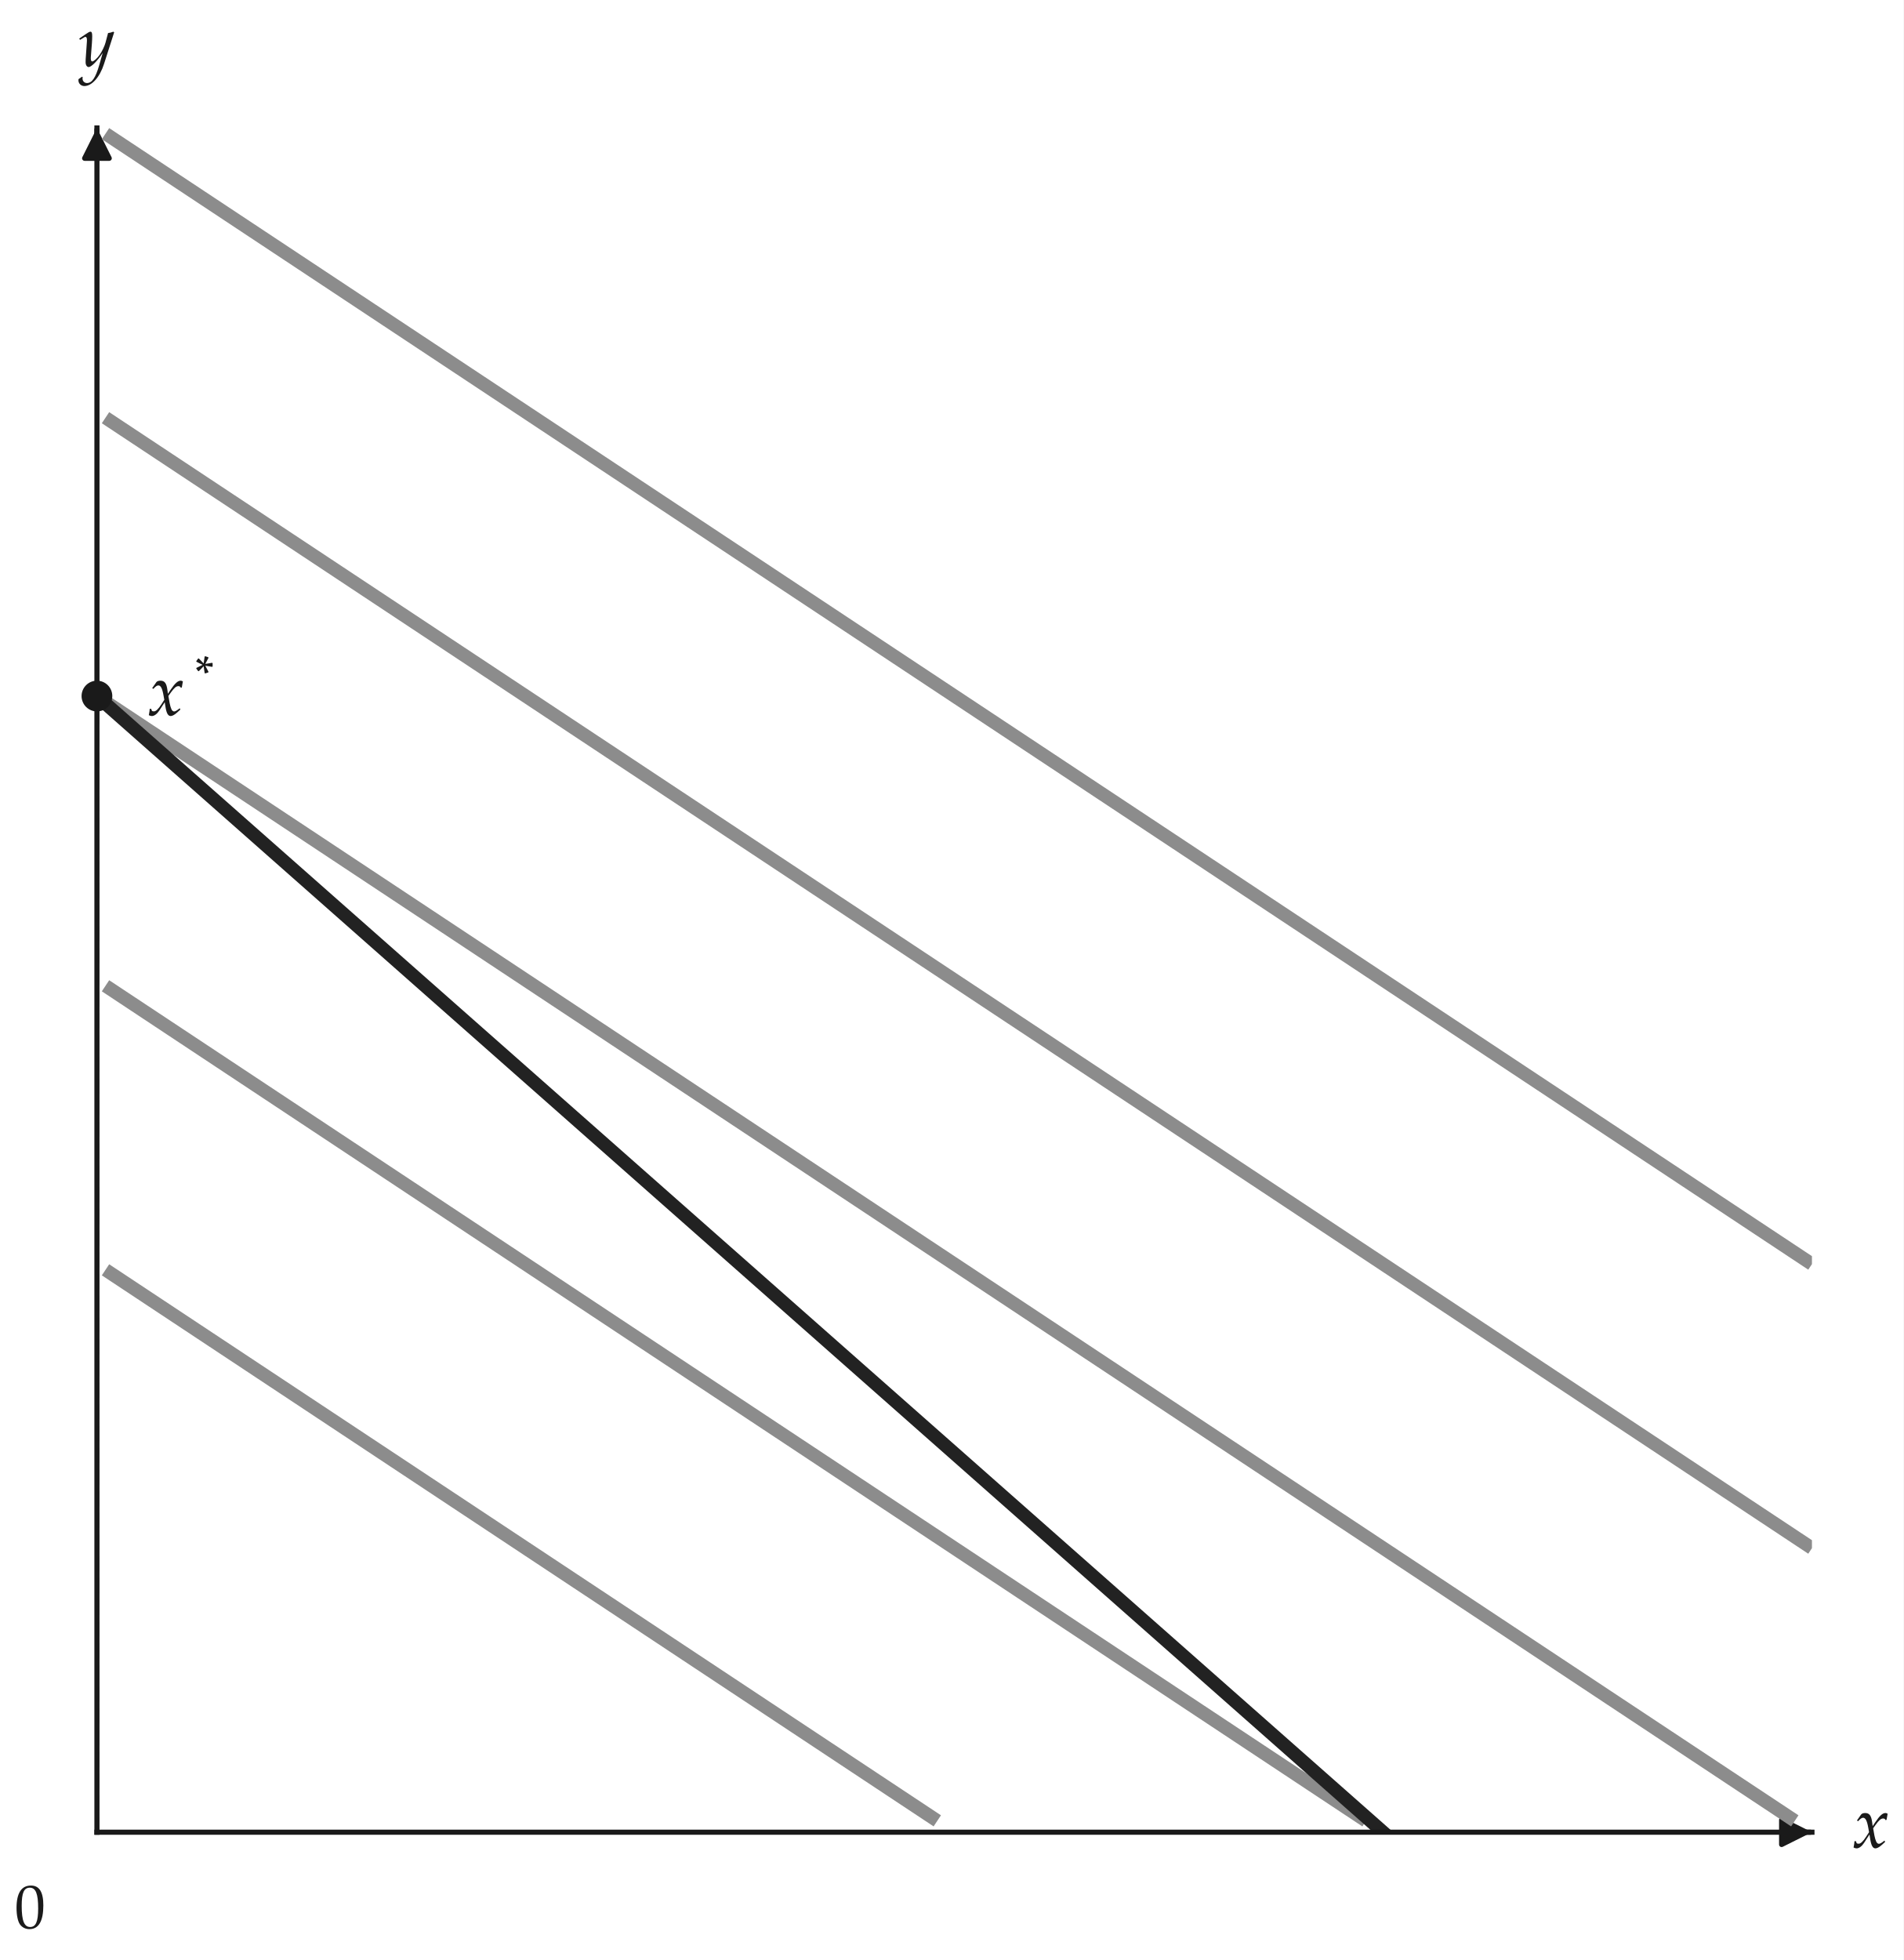
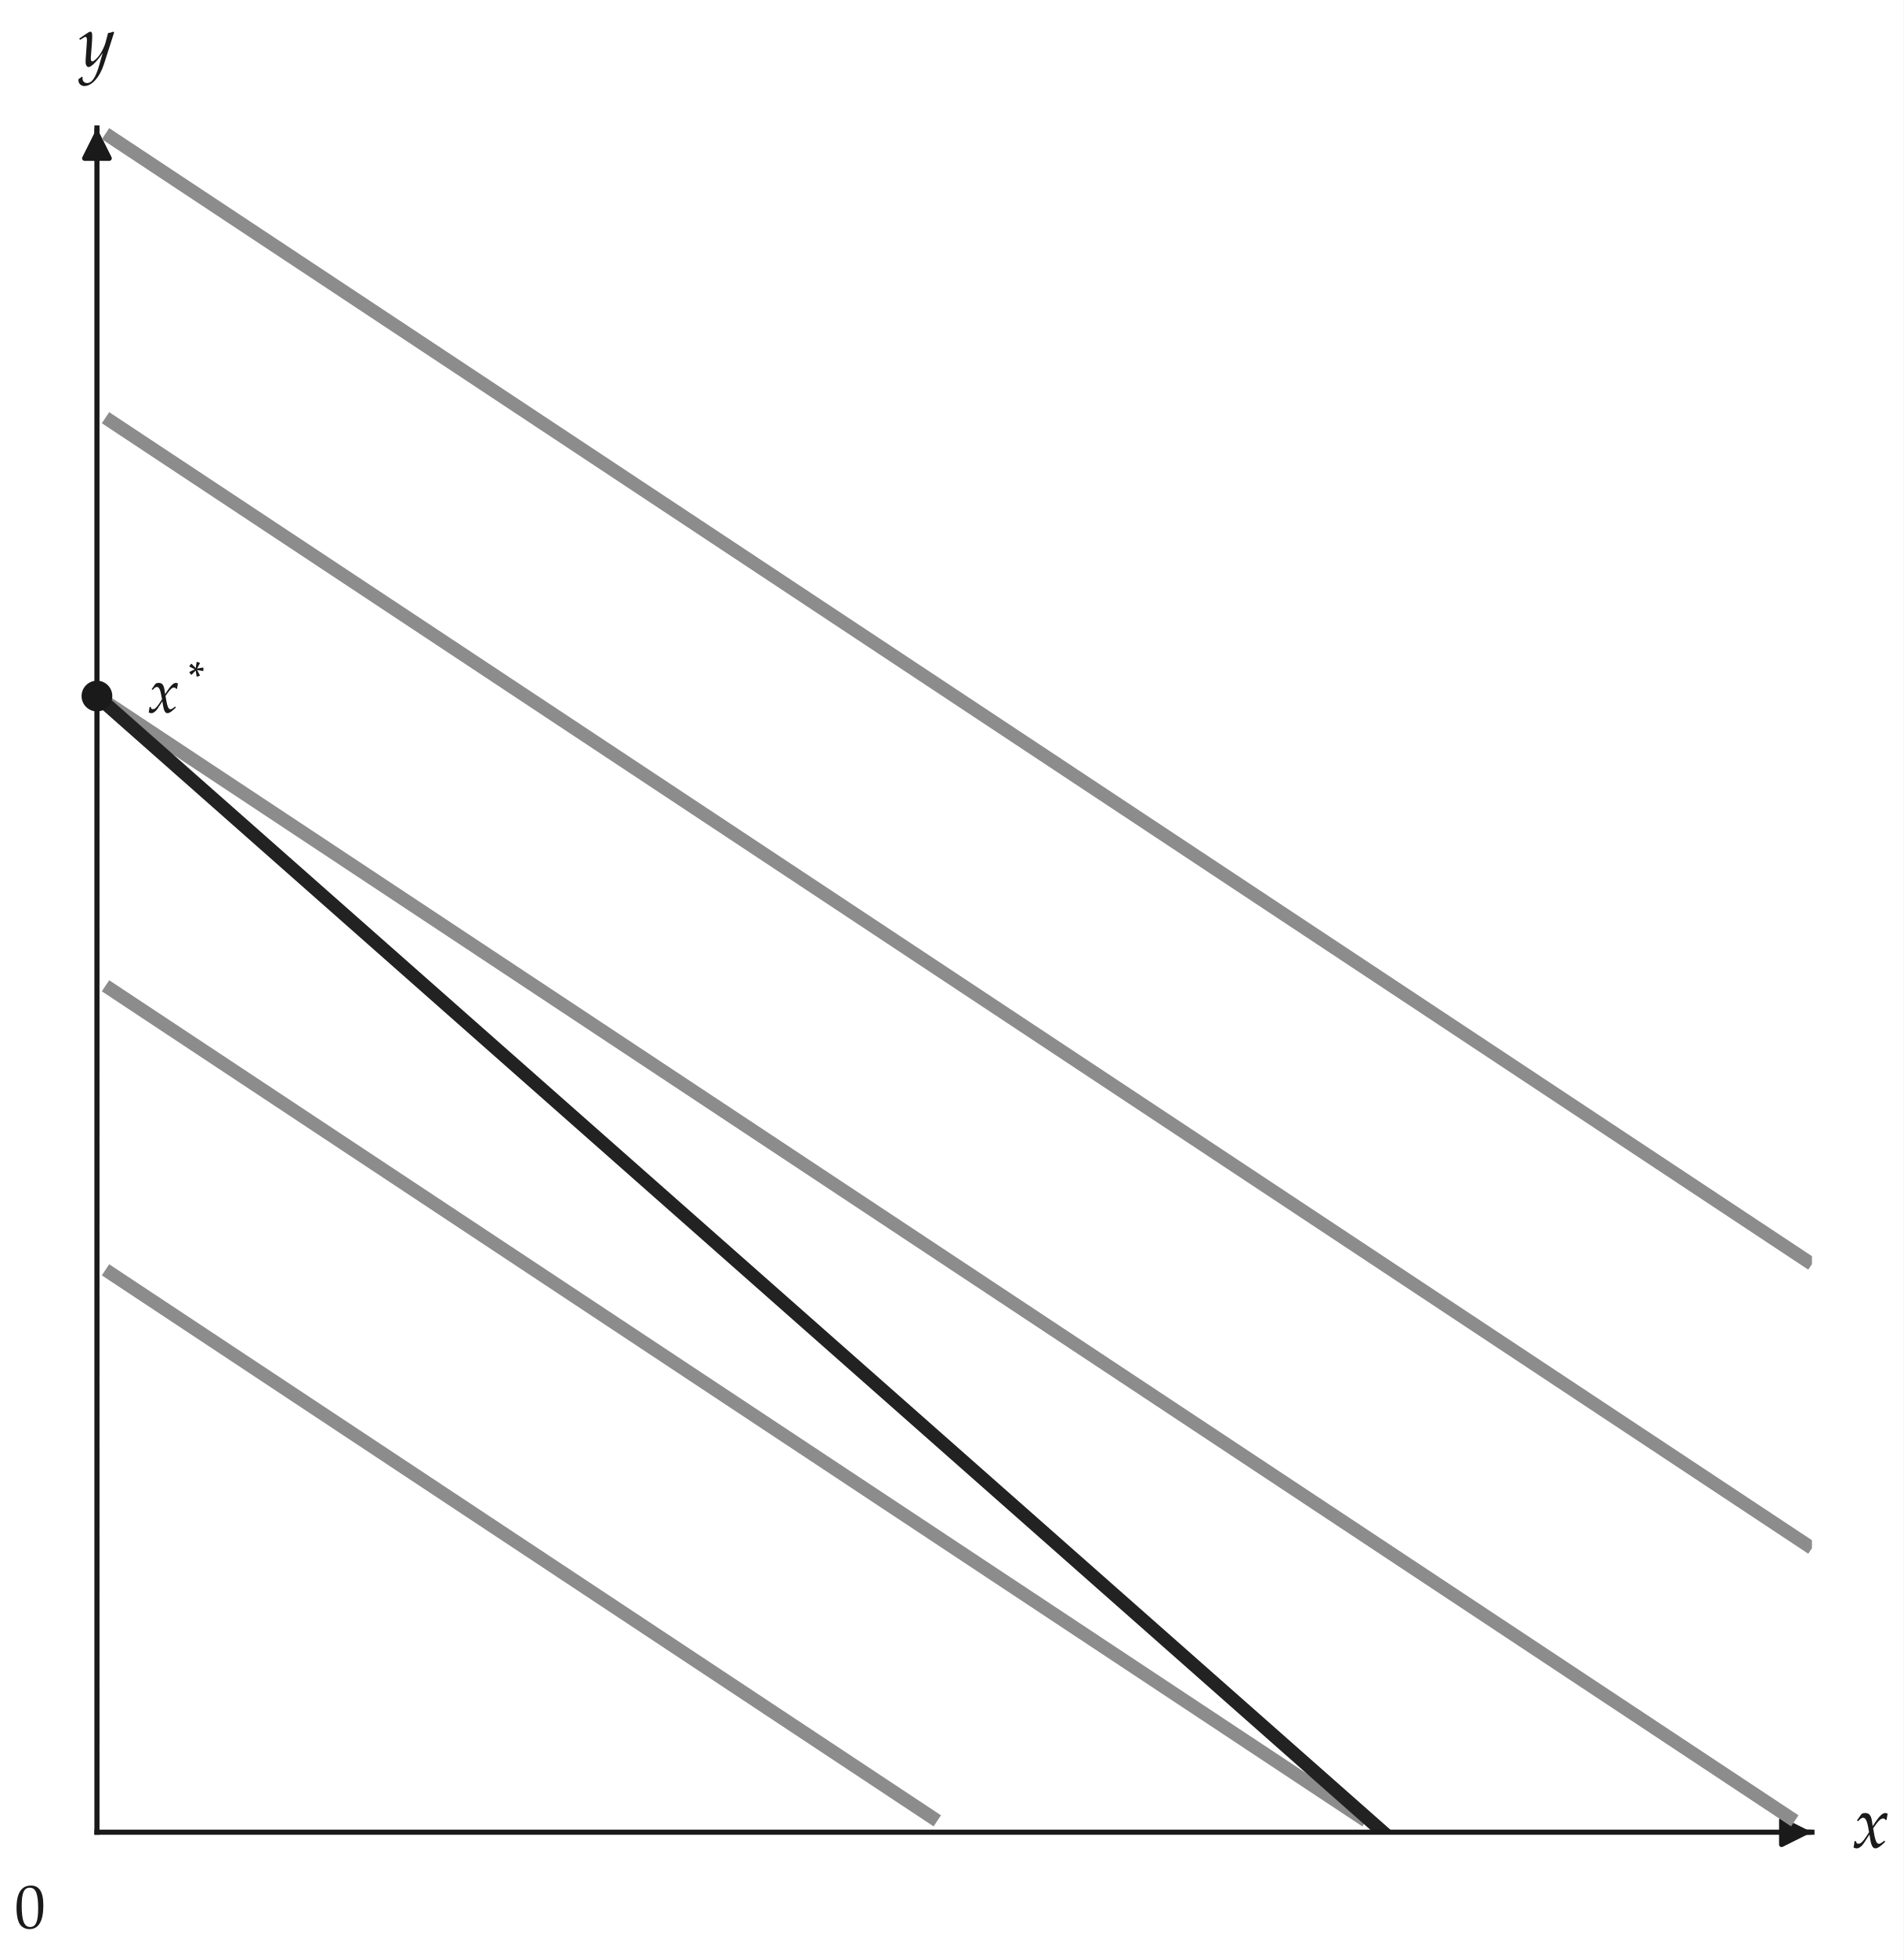
<svg xmlns="http://www.w3.org/2000/svg" xmlns:xlink="http://www.w3.org/1999/xlink" width="371.604pt" height="382.561pt" viewBox="0 0 371.604 382.561" version="1.1">
  <defs>
    <style type="text/css">*{stroke-linejoin: round; stroke-linecap: butt}</style>
  </defs>
  <g id="figure_1">
    <g id="patch_1">
-       <path d="M 0 382.561  L 371.604 382.561  L 371.604 0  L 0 0  z " style="fill: #ffffff" />
+       <path d="M 0 382.561 L 371.604 382.561 L 371.604 0 L 0 0 z " style="fill: #ffffff" />
    </g>
    <g id="axes_1">
      <g id="patch_2">
-         <path d="M 18.924 357.618  L 353.724 357.618  L 353.724 24.978  L 18.924 24.978  z " style="fill: #ffffff" />
+         <path d="M 18.924 357.618 L 353.724 357.618 L 353.724 24.978 L 18.924 24.978 z " style="fill: #ffffff" />
      </g>
      <g id="patch_3">
-         <path d="M 353.389 357.618  Q 353.557 357.618 352.606 357.618  " style="fill: none; stroke: #1a1a1a; stroke-linecap: round" />
-         <path d="M 347.806 355.218  L 352.606 357.618  L 347.806 360.018  z " style="fill: #1a1a1a; stroke: #1a1a1a; stroke-linecap: round" />
+         <path d="M 353.389 357.618 Q 353.557 357.618 352.606 357.618 " style="fill: none; stroke: #1a1a1a; stroke-linecap: round" />
+         <path d="M 347.806 355.218 L 352.606 357.618 L 347.806 360.018 z " style="fill: #1a1a1a; stroke: #1a1a1a; stroke-linecap: round" />
      </g>
      <g id="patch_4">
-         <path d="M 18.924 25.311  Q 18.924 25.144 18.924 26.096  " style="fill: none; stroke: #1a1a1a; stroke-linecap: round" />
-         <path d="M 16.524 30.896  L 18.924 26.096  L 21.324 30.896  z " style="fill: #1a1a1a; stroke: #1a1a1a; stroke-linecap: round" />
+         <path d="M 18.924 25.311 Q 18.924 25.144 18.924 26.096 " style="fill: none; stroke: #1a1a1a; stroke-linecap: round" />
+         <path d="M 16.524 30.896 L 18.924 26.096 L 21.324 30.896 z " style="fill: #1a1a1a; stroke: #1a1a1a; stroke-linecap: round" />
      </g>
      <g id="matplotlib.axis_1">
        <g id="xtick_1">
          <g id="line2d_1" />
        </g>
        <g id="xtick_2">
          <g id="line2d_2" />
        </g>
        <g id="xtick_3">
          <g id="line2d_3" />
        </g>
        <g id="xtick_4">
          <g id="line2d_4" />
        </g>
        <g id="xtick_5">
          <g id="line2d_5" />
        </g>
        <g id="xtick_6">
          <g id="line2d_6" />
        </g>
        <g id="xtick_7">
          <g id="line2d_7" />
        </g>
        <g id="xtick_8">
          <g id="line2d_8" />
        </g>
        <g id="xtick_9">
          <g id="line2d_9" />
        </g>
      </g>
      <g id="matplotlib.axis_2">
        <g id="ytick_1">
          <g id="line2d_10" />
        </g>
        <g id="ytick_2">
          <g id="line2d_11" />
        </g>
        <g id="ytick_3">
          <g id="line2d_12" />
        </g>
        <g id="ytick_4">
          <g id="line2d_13" />
        </g>
        <g id="ytick_5">
          <g id="line2d_14" />
        </g>
        <g id="ytick_6">
          <g id="line2d_15" />
        </g>
        <g id="ytick_7">
          <g id="line2d_16" />
        </g>
        <g id="ytick_8">
          <g id="line2d_17" />
        </g>
      </g>
      <g id="QuadContourSet_1">
-         <path d="M 20.598 247.847  L 182.976 355.4  L 182.976 355.4  " clip-path="url(#pfb510ba1fe)" style="fill: none; stroke: #8c8c8c; stroke-width: 2.6" />
-         <path d="M 20.598 192.407  L 266.676 355.4  L 266.676 355.4  " clip-path="url(#pfb510ba1fe)" style="fill: none; stroke: #8c8c8c; stroke-width: 2.6" />
-         <path d="M 20.598 136.967  L 350.376 355.4  L 350.376 355.4  " clip-path="url(#pfb510ba1fe)" style="fill: none; stroke: #8c8c8c; stroke-width: 2.6" />
-         <path d="M 20.598 81.527  L 353.724 302.178  L 353.724 302.178  " clip-path="url(#pfb510ba1fe)" style="fill: none; stroke: #8c8c8c; stroke-width: 2.6" />
-         <path d="M 20.598 26.087  L 353.724 246.738  L 353.724 246.738  " clip-path="url(#pfb510ba1fe)" style="fill: none; stroke: #8c8c8c; stroke-width: 2.6" />
+         <path d="M 20.598 247.847 L 182.976 355.4 L 182.976 355.4 " clip-path="url(#pd911d10940)" style="fill: none; stroke: #8c8c8c; stroke-width: 2.6" />
+         <path d="M 20.598 192.407 L 266.676 355.4 L 266.676 355.4 " clip-path="url(#pd911d10940)" style="fill: none; stroke: #8c8c8c; stroke-width: 2.6" />
+         <path d="M 20.598 136.967 L 350.376 355.4 L 350.376 355.4 " clip-path="url(#pd911d10940)" style="fill: none; stroke: #8c8c8c; stroke-width: 2.6" />
+         <path d="M 20.598 81.527 L 353.724 302.178 L 353.724 302.178 " clip-path="url(#pd911d10940)" style="fill: none; stroke: #8c8c8c; stroke-width: 2.6" />
+         <path d="M 20.598 26.087 L 353.724 246.738 L 353.724 246.738 " clip-path="url(#pd911d10940)" style="fill: none; stroke: #8c8c8c; stroke-width: 2.6" />
      </g>
      <g id="line2d_18">
-         <path d="M 270.024 357.618  L 18.924 135.858  " clip-path="url(#pfb510ba1fe)" style="fill: none; stroke: #222222; stroke-width: 2.6; stroke-linecap: square" />
+         <path d="M 270.024 357.618 L 18.924 135.858 " clip-path="url(#pd911d10940)" style="fill: none; stroke: #222222; stroke-width: 2.6; stroke-linecap: square" />
      </g>
      <g id="line2d_19">
-         <path d="M 18.924 357.618  L 18.924 135.858  " clip-path="url(#pfb510ba1fe)" style="fill: none; stroke-dasharray: 2.96,1.28; stroke-dashoffset: 0; stroke: #1a1a1a; stroke-width: 0.8" />
+         <path d="M 18.924 357.618 L 18.924 135.858 " clip-path="url(#pd911d10940)" style="fill: none; stroke-dasharray: 2.96,1.28; stroke-dashoffset: 0; stroke: #1a1a1a; stroke-width: 0.8" />
      </g>
      <g id="line2d_20">
-         <path d="M 18.924 135.858  L 18.924 135.858  " clip-path="url(#pfb510ba1fe)" style="fill: none; stroke-dasharray: 2.96,1.28; stroke-dashoffset: 0; stroke: #1a1a1a; stroke-width: 0.8" />
+         <path d="M 18.924 135.858 L 18.924 135.858 " clip-path="url(#pd911d10940)" style="fill: none; stroke-dasharray: 2.96,1.28; stroke-dashoffset: 0; stroke: #1a1a1a; stroke-width: 0.8" />
      </g>
      <g id="patch_5">
-         <path d="M 18.924 357.618  L 18.924 24.978  " style="fill: none; stroke: #1a1a1a; stroke-linejoin: miter; stroke-linecap: square" />
+         <path d="M 18.924 357.618 L 18.924 24.978 " style="fill: none; stroke: #1a1a1a; stroke-linejoin: miter; stroke-linecap: square" />
      </g>
      <g id="patch_6">
-         <path d="M 18.924 357.618  L 353.724 357.618  " style="fill: none; stroke: #1a1a1a; stroke-linejoin: miter; stroke-linecap: square" />
+         <path d="M 18.924 357.618 L 353.724 357.618 " style="fill: none; stroke: #1a1a1a; stroke-linejoin: miter; stroke-linecap: square" />
      </g>
      <g id="text_1">
        <g style="fill: #1a1a1a" transform="translate(361.724 360.733) scale(0.14 -0.14)">
          <defs>
-             <path id="TeXGyrePagella-Italic-59" d="M 58 6  C 154 -45 256 -70 333 -70  C 544 -70 794 115 992 416  L 1478 1165  L 1549 723  C 1638 179 1779 -70 2010 -70  C 2150 -70 2355 38 2560 224  L 2874 506  L 2816 627  C 2586 435 2426 339 2323 339  C 2227 339 2144 403 2080 531  C 2022 653 1952 890 1920 1075  L 1805 1722  L 2029 2035  C 2330 2451 2502 2598 2701 2598  C 2803 2598 2880 2547 2912 2451  L 3002 2477  L 3098 3021  C 3021 3066 2963 3085 2906 3085  C 2650 3085 2394 2854 1997 2266  L 1760 1914  L 1722 2221  C 1645 2854 1472 3085 1094 3085  C 928 3085 787 3034 730 2950  L 358 2419  L 467 2355  C 659 2573 787 2662 909 2662  C 1120 2662 1261 2400 1370 1773  L 1440 1376  L 1184 979  C 909 550 691 346 512 346  C 416 346 346 371 333 403  L 262 582  L 134 563  C 134 435 122 352 83 147  C 70 70 64 51 58 6  z " transform="scale(0.015625)" />
+             <path id="TeXGyrePagella-Italic-59" d="M 58 6 C 154 -45 256 -70 333 -70 C 544 -70 794 115 992 416 L 1478 1165 L 1549 723 C 1638 179 1779 -70 2010 -70 C 2150 -70 2355 38 2560 224 L 2874 506 L 2816 627 C 2586 435 2426 339 2323 339 C 2227 339 2144 403 2080 531 C 2022 653 1952 890 1920 1075 L 1805 1722 L 2029 2035 C 2330 2451 2502 2598 2701 2598 C 2803 2598 2880 2547 2912 2451 L 3002 2477 L 3098 3021 C 3021 3066 2963 3085 2906 3085 C 2650 3085 2394 2854 1997 2266 L 1760 1914 L 1722 2221 C 1645 2854 1472 3085 1094 3085 C 928 3085 787 3034 730 2950 L 358 2419 L 467 2355 C 659 2573 787 2662 909 2662 C 1120 2662 1261 2400 1370 1773 L 1440 1376 L 1184 979 C 909 550 691 346 512 346 C 416 346 346 371 333 403 L 262 582 L 134 563 C 134 435 122 352 83 147 C 70 70 64 51 58 6 z " transform="scale(0.015625)" />
          </defs>
          <use xlink:href="#TeXGyrePagella-Italic-59" transform="translate(0 0.796875)" />
        </g>
      </g>
      <g id="text_2">
        <g style="fill: #1a1a1a" transform="translate(15.424 13.044) scale(0.14 -0.14)">
          <defs>
-             <path id="TeXGyrePagella-Italic-5a" d="M -51 -1267  C -51 -1542 186 -1766 474 -1766  C 1152 -1766 1856 -973 2234 211  L 3136 3027  L 3066 3085  C 2880 3014 2733 2976 2592 2963  L 2368 2118  C 2291 1818 2067 1350 1856 1037  C 1632 710 1318 429 1178 429  C 1037 429 1050 736 1056 819  L 1152 2061  C 1165 2259 1178 2502 1178 2682  C 1178 2970 1133 3085 1024 3085  C 941 3085 851 3040 544 2829  L 19 2470  L 90 2355  L 410 2547  C 442 2573 525 2624 570 2624  C 736 2624 710 2298 704 2195  L 595 640  L 589 384  C 582 115 704 -70 864 -70  C 1101 -70 1638 474 2118 1197  L 1805 102  C 1478 -1030 1158 -1498 710 -1498  C 486 -1498 314 -1325 314 -1101  C 314 -1069 320 -1018 326 -960  L 262 -934  L -45 -1152  C -51 -1197 -51 -1235 -51 -1267  z " transform="scale(0.015625)" />
+             <path id="TeXGyrePagella-Italic-5a" d="M -51 -1267 C -51 -1542 186 -1766 474 -1766 C 1152 -1766 1856 -973 2234 211 L 3136 3027 L 3066 3085 C 2880 3014 2733 2976 2592 2963 L 2368 2118 C 2291 1818 2067 1350 1856 1037 C 1632 710 1318 429 1178 429 C 1037 429 1050 736 1056 819 L 1152 2061 C 1165 2259 1178 2502 1178 2682 C 1178 2970 1133 3085 1024 3085 C 941 3085 851 3040 544 2829 L 19 2470 L 90 2355 L 410 2547 C 442 2573 525 2624 570 2624 C 736 2624 710 2298 704 2195 L 595 640 L 589 384 C 582 115 704 -70 864 -70 C 1101 -70 1638 474 2118 1197 L 1805 102 C 1478 -1030 1158 -1498 710 -1498 C 486 -1498 314 -1325 314 -1101 C 314 -1069 320 -1018 326 -960 L 262 -934 L -45 -1152 C -51 -1197 -51 -1235 -51 -1267 z " transform="scale(0.015625)" />
          </defs>
          <use xlink:href="#TeXGyrePagella-Italic-5a" transform="translate(0 0.796875)" />
        </g>
      </g>
      <g id="text_3">
        <g style="fill: #1a1a1a" transform="translate(2.88 376.3092) scale(0.12 -0.12)">
          <defs>
-             <path id="TeXGyrePagella-Regular-11" d="M 186 2074  C 186 1325 320 678 544 365  C 768 51 1126 -128 1523 -128  C 2490 -128 2976 704 2976 2342  C 2976 3744 2560 4410 1683 4410  C 691 4410 186 3622 186 2074  z M 723 2304  C 723 3654 960 4186 1568 4186  C 2189 4186 2438 3558 2438 2022  C 2438 659 2195 96 1606 96  C 986 96 723 742 723 2304  z " transform="scale(0.015625)" />
+             <path id="TeXGyrePagella-Regular-11" d="M 186 2074 C 186 1325 320 678 544 365 C 768 51 1126 -128 1523 -128 C 2490 -128 2976 704 2976 2342 C 2976 3744 2560 4410 1683 4410 C 691 4410 186 3622 186 2074 z M 723 2304 C 723 3654 960 4186 1568 4186 C 2189 4186 2438 3558 2438 2022 C 2438 659 2195 96 1606 96 C 986 96 723 742 723 2304 z " transform="scale(0.015625)" />
          </defs>
          <use xlink:href="#TeXGyrePagella-Regular-11" transform="translate(0 0.09375)" />
        </g>
      </g>
      <g id="line2d_21">
        <defs>
-           <path id="m265da5c834" d="M 0 2.5  C 0.663 2.5 1.299 2.237 1.768 1.768  C 2.237 1.299 2.5 0.663 2.5 0  C 2.5 -0.663 2.237 -1.299 1.768 -1.768  C 1.299 -2.237 0.663 -2.5 0 -2.5  C -0.663 -2.5 -1.299 -2.237 -1.768 -1.768  C -2.237 -1.299 -2.5 -0.663 -2.5 0  C -2.5 0.663 -2.237 1.299 -1.768 1.768  C -1.299 2.237 -0.663 2.5 0 2.5  z " style="stroke: #1a1a1a" />
+           <path id="mfe58624680" d="M 0 2.5 C 0.663 2.5 1.299 2.237 1.768 1.768 C 2.237 1.299 2.5 0.663 2.5 0 C 2.5 -0.663 2.237 -1.299 1.768 -1.768 C 1.299 -2.237 0.663 -2.5 0 -2.5 C -0.663 -2.5 -1.299 -2.237 -1.768 -1.768 C -2.237 -1.299 -2.5 -0.663 -2.5 0 C -2.5 0.663 -2.237 1.299 -1.768 1.768 C -1.299 2.237 -0.663 2.5 0 2.5 z " style="stroke: #1a1a1a" />
        </defs>
        <g>
-           <use xlink:href="#m265da5c834" x="18.924" y="135.858" style="fill: #1a1a1a; stroke: #1a1a1a" />
+           <use xlink:href="#mfe58624680" x="18.924" y="135.858" style="fill: #1a1a1a; stroke: #1a1a1a" />
        </g>
      </g>
      <g id="text_4">
-         <g style="fill: #1a1a1a" transform="translate(28.924 139.701) scale(0.14 -0.14)">
+         <g style="fill: #1a1a1a" transform="translate(28.924 139.152) scale(0.12 -0.12)">
          <defs>
-             <path id="TeXGyrePagella-Regular-b" d="M 205 2874  L 448 2541  L 531 2534  L 1146 3162  L 1274 2291  L 1344 2246  L 1734 2374  L 1766 2451  L 1357 3232  L 2227 3085  L 2291 3136  L 2291 3546  L 2227 3603  L 1357 3456  L 1766 4237  L 1734 4314  L 1344 4442  L 1274 4397  L 1146 3526  L 531 4154  L 448 4147  L 205 3814  L 224 3738  L 1011 3341  L 224 2950  L 205 2874  z " transform="scale(0.015625)" />
+             <path id="TeXGyrePagella-Regular-b" d="M 205 2874 L 448 2541 L 531 2534 L 1146 3162 L 1274 2291 L 1344 2246 L 1734 2374 L 1766 2451 L 1357 3232 L 2227 3085 L 2291 3136 L 2291 3546 L 2227 3603 L 1357 3456 L 1766 4237 L 1734 4314 L 1344 4442 L 1274 4397 L 1146 3526 L 531 4154 L 448 4147 L 205 3814 L 224 3738 L 1011 3341 L 224 2950 L 205 2874 z " transform="scale(0.015625)" />
          </defs>
          <use xlink:href="#TeXGyrePagella-Italic-59" transform="translate(0 0.673438)" />
          <use xlink:href="#TeXGyrePagella-Regular-b" transform="translate(64.82853 34.41562) scale(0.7)" />
        </g>
      </g>
    </g>
  </g>
  <defs>
-     <clipPath id="pfb510ba1fe">
+     <clipPath id="pd911d10940">
      <rect x="18.924" y="24.978" width="334.8" height="332.64" />
    </clipPath>
  </defs>
</svg>
